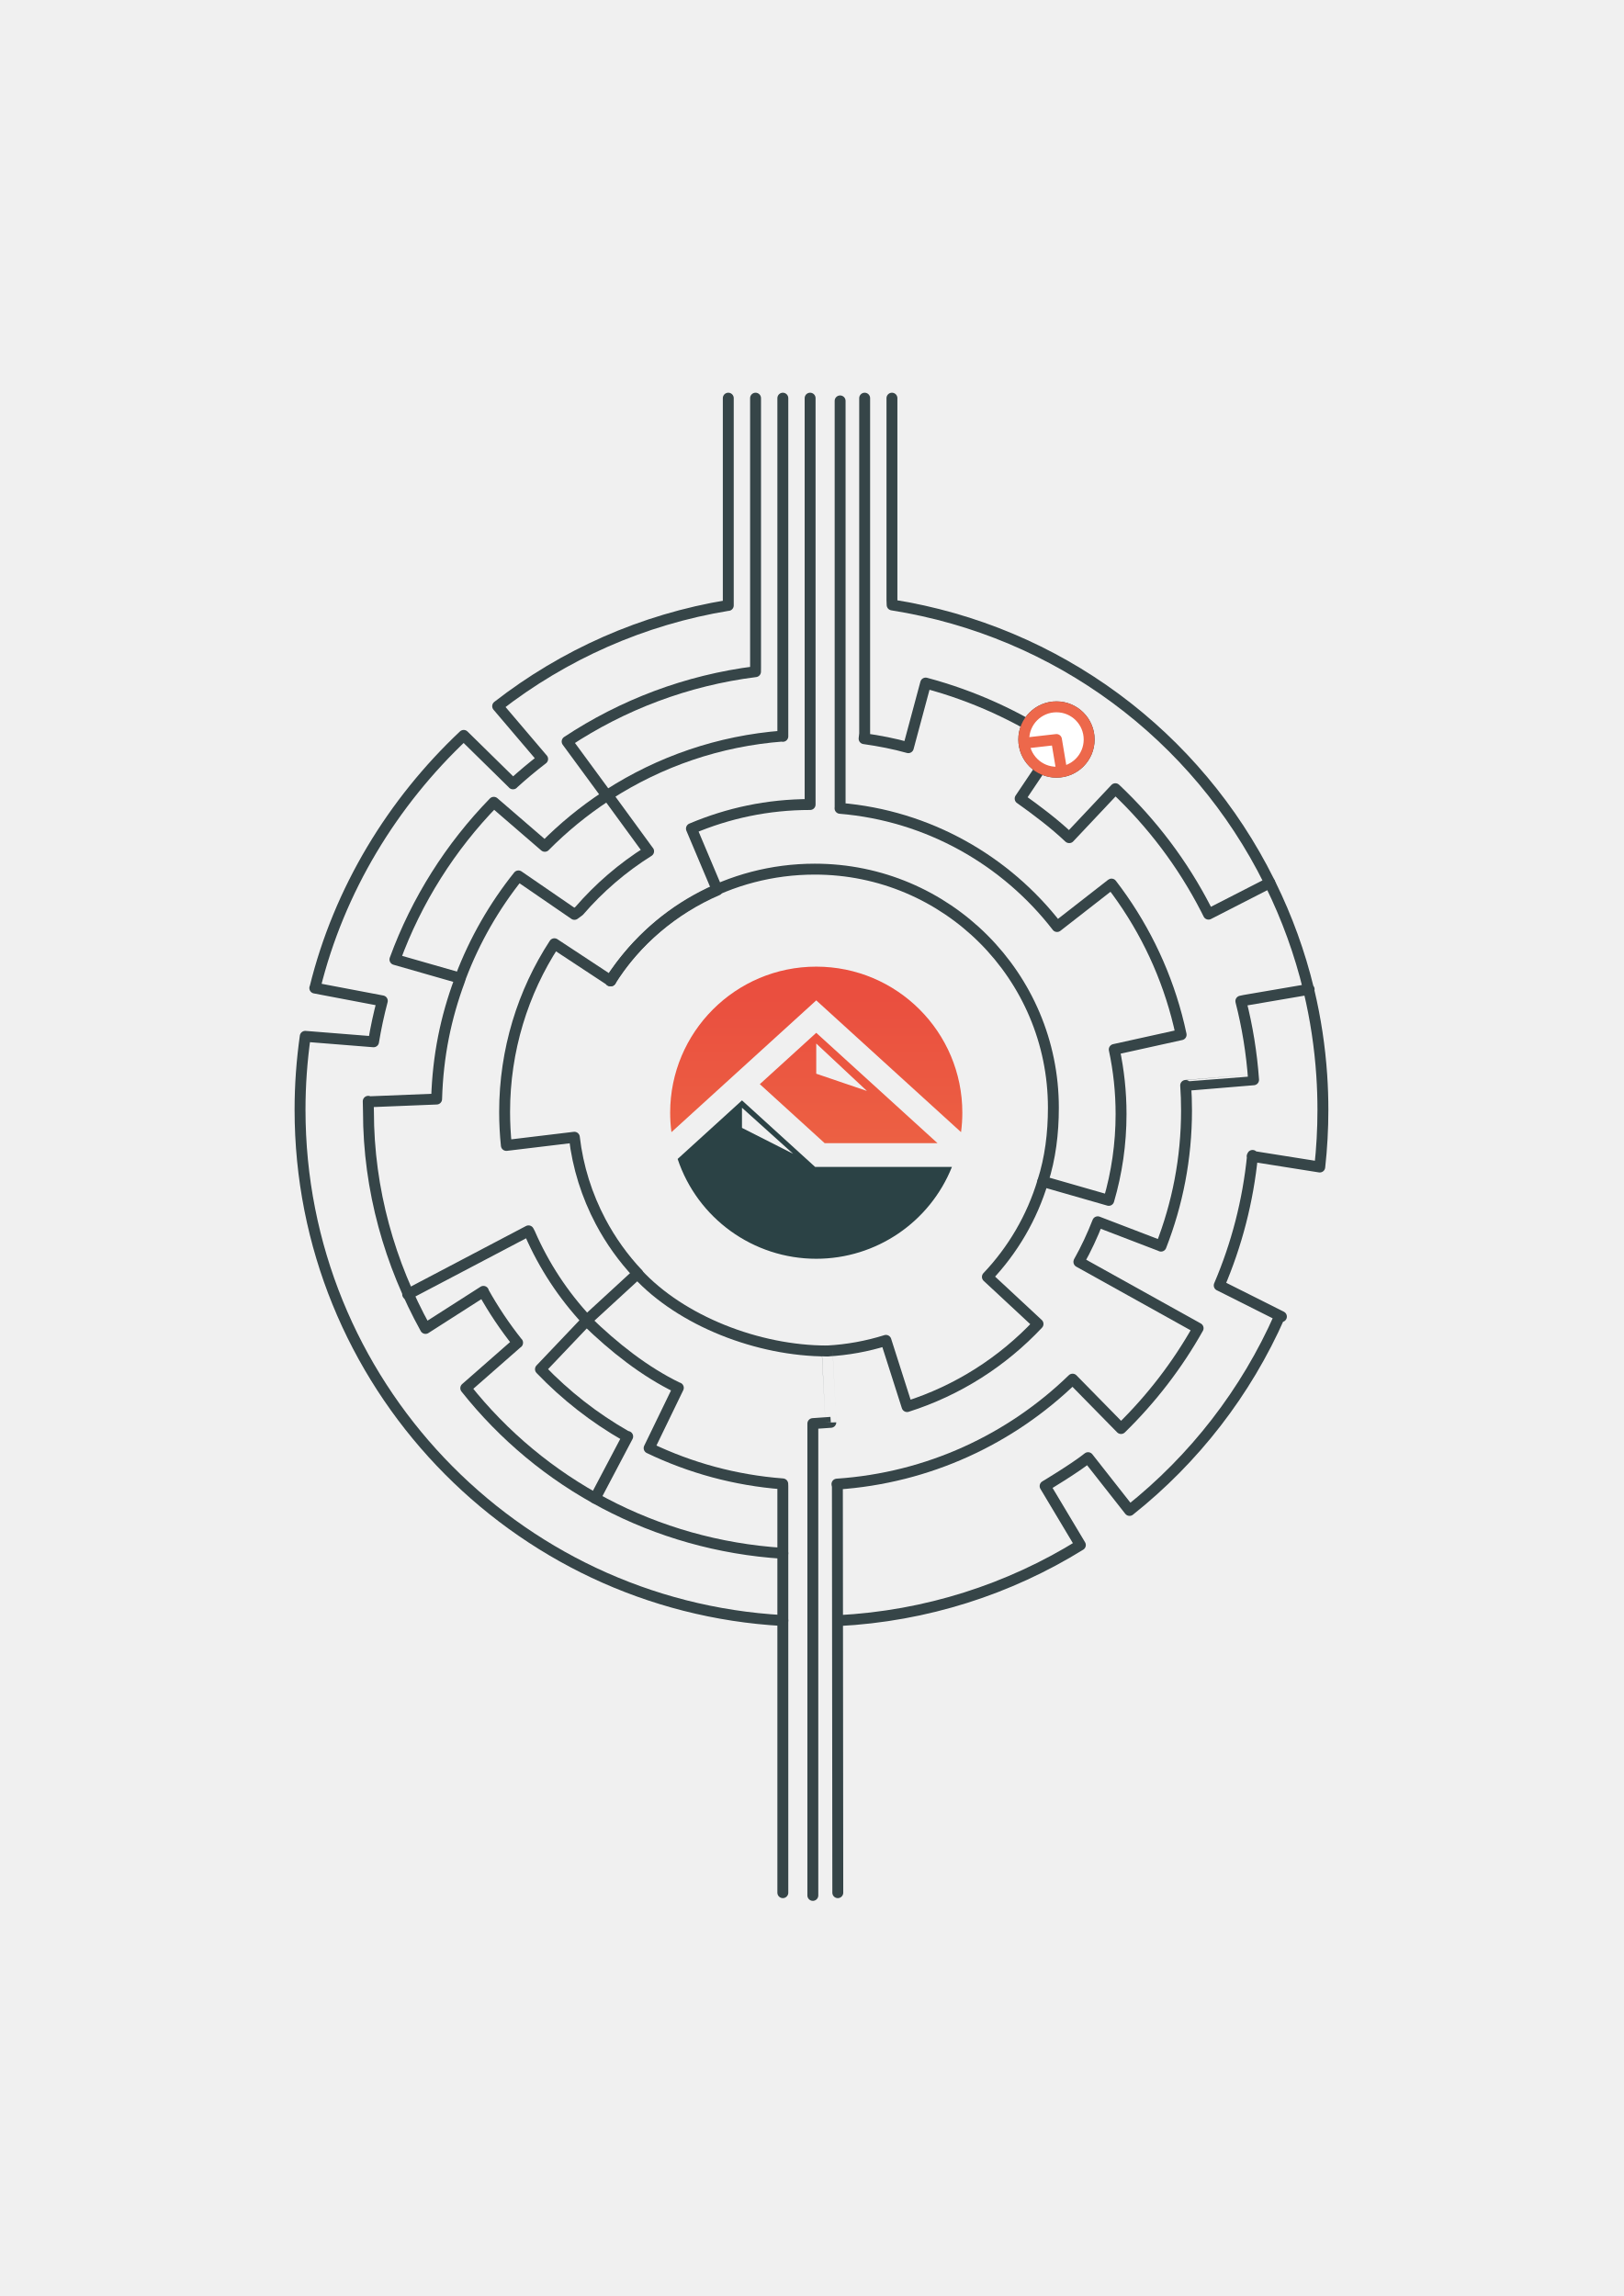
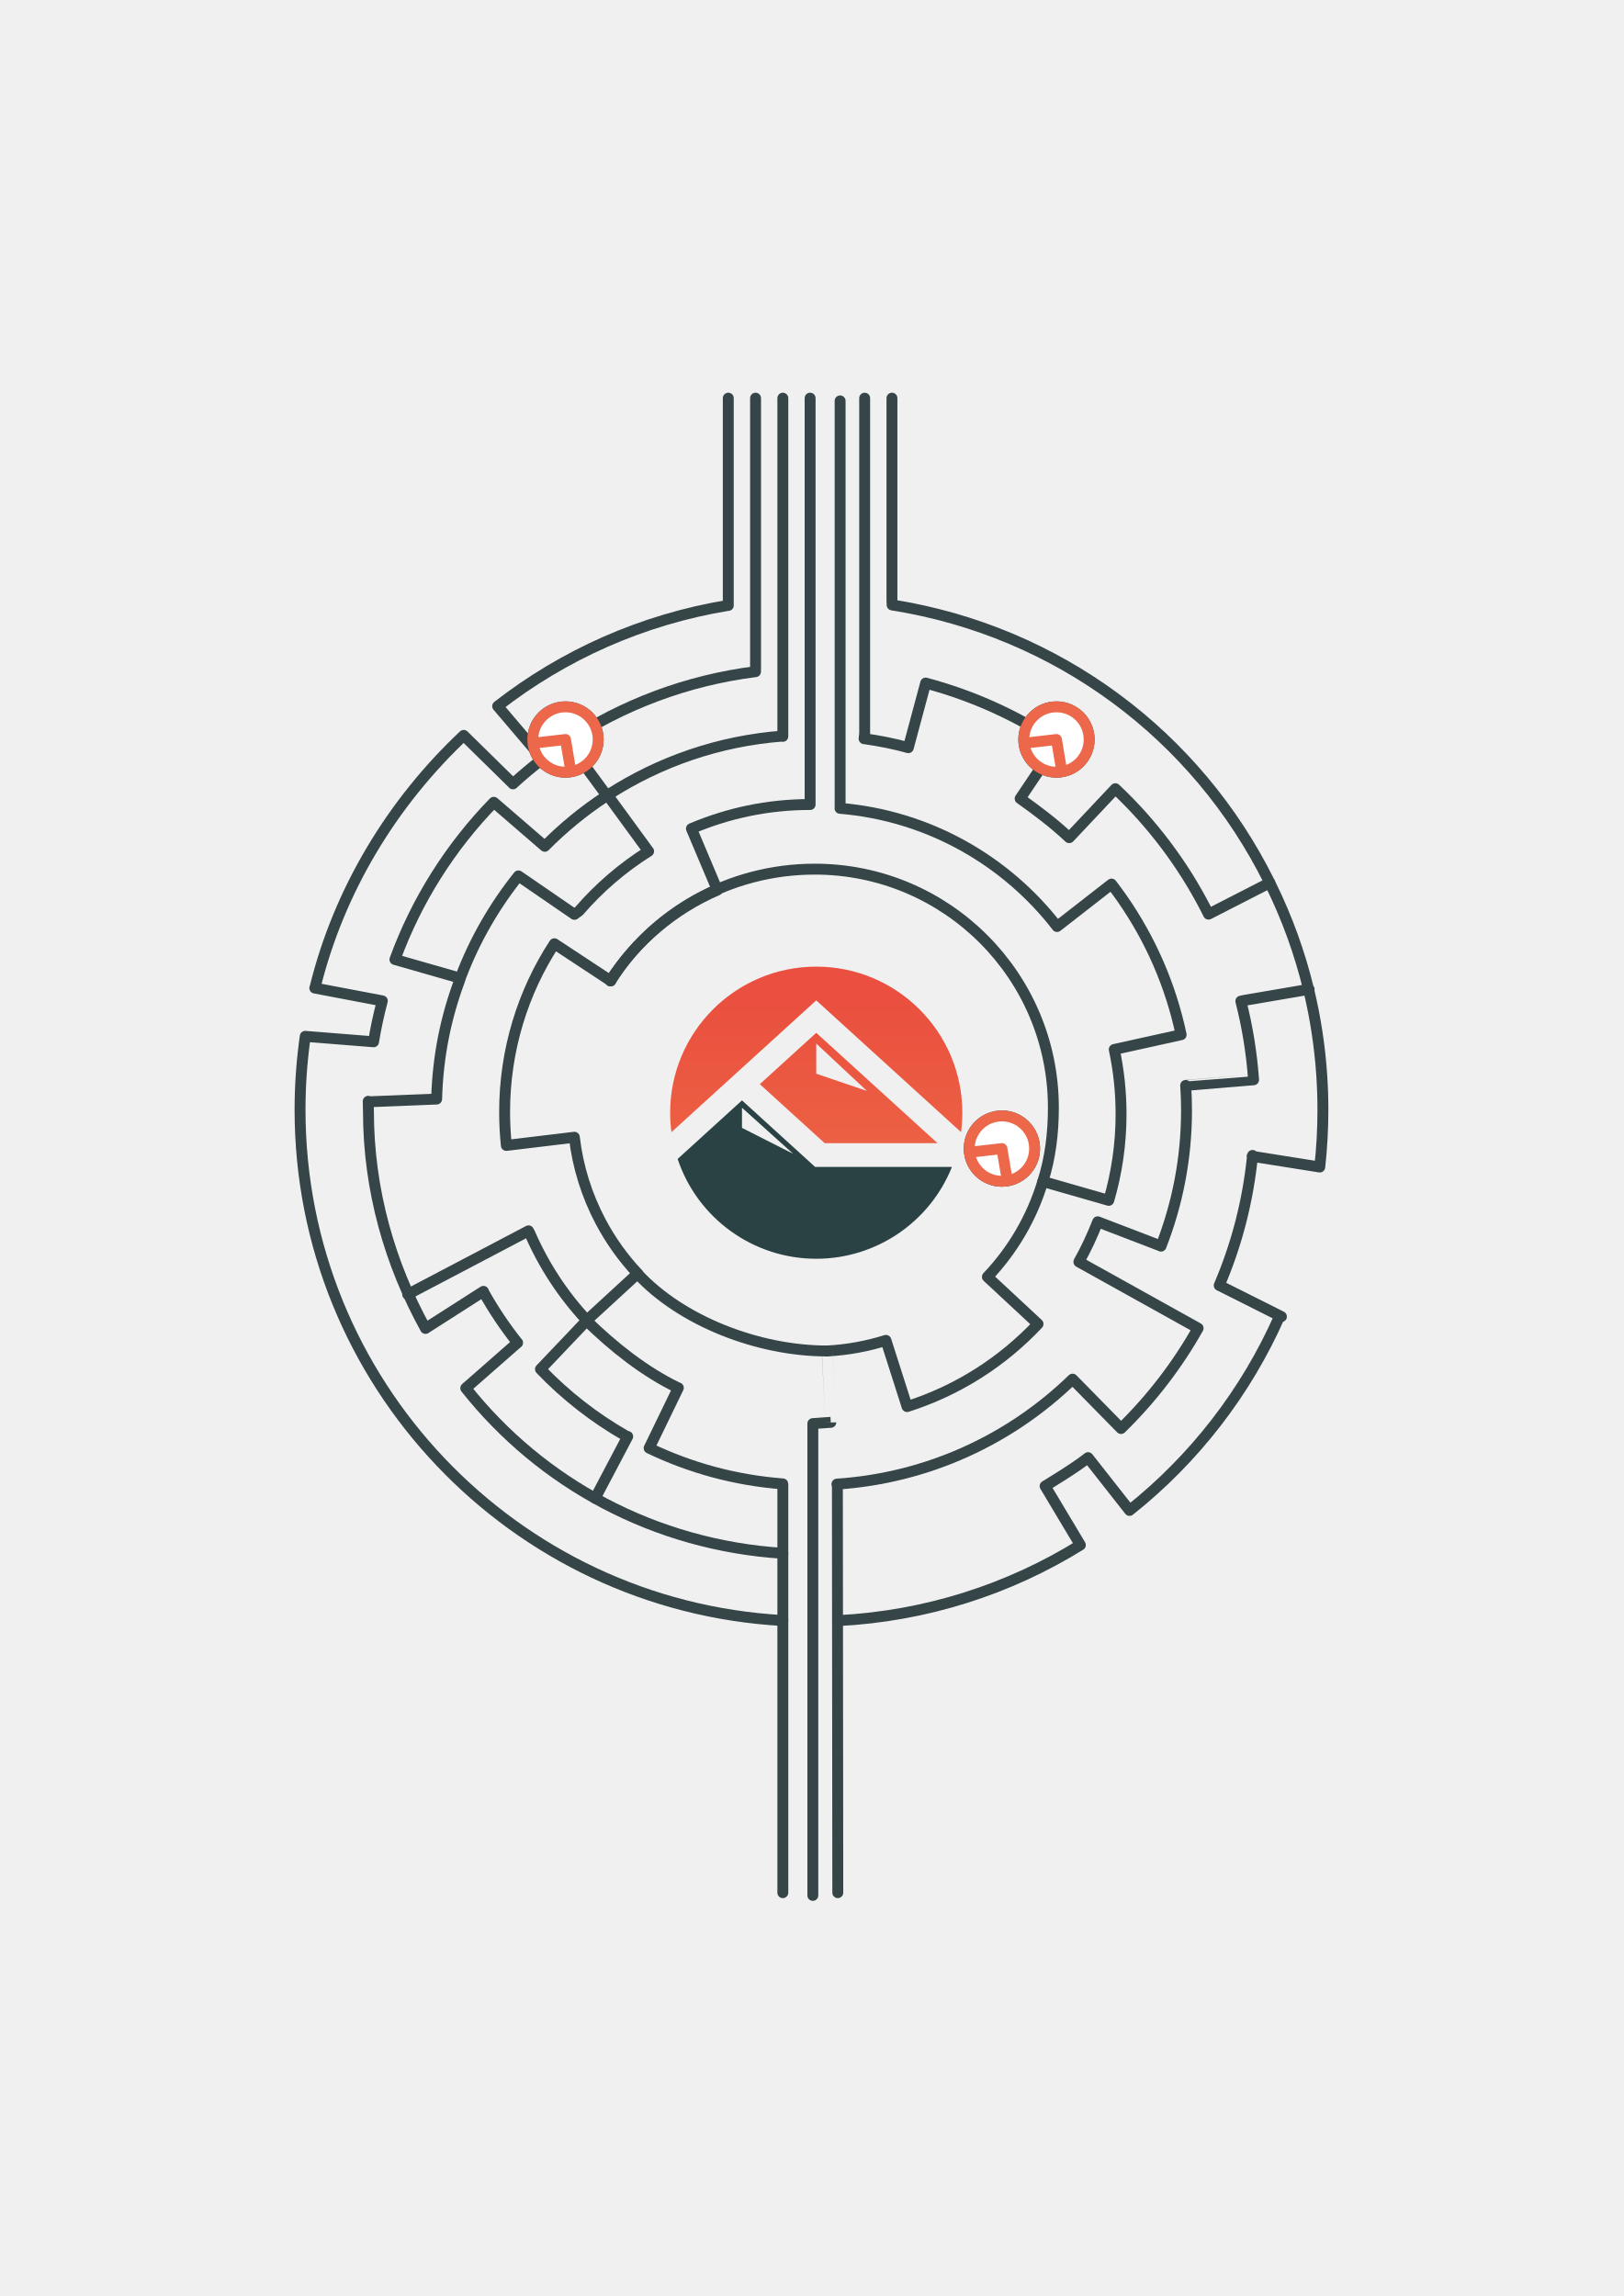
<svg xmlns="http://www.w3.org/2000/svg" xmlns:xlink="http://www.w3.org/1999/xlink" version="1.1" x="0px" y="0px" width="595.28px" height="841.89px" viewBox="0 0 595.28 841.89" enable-background="new 0 0 595.28 841.89" xml:space="preserve">
  <g id="_x31_2">
    <path fill="none" stroke="#364548" stroke-width="4" stroke-linecap="round" stroke-linejoin="round" stroke-miterlimit="10" d="   M303.254,495.373c-25.41,0-53.55-11.042-69.532-28.342" />
  </g>
  <g id="_x39_">
    <path fill="none" stroke="#364548" stroke-width="4" stroke-linecap="round" stroke-linejoin="round" stroke-miterlimit="10" d="   M223.906,359.657c15.444-24.787,43.45-40.964,74.804-40.964c48.313,0,87.478,39.165,87.478,87.478   c0,9.393-1.132,18.553-3.872,27.034" />
  </g>
  <g id="_x31_1">
    <path fill="none" stroke="#364548" stroke-width="4" stroke-linecap="round" stroke-linejoin="round" stroke-miterlimit="10" d="   M218.194,549.367l11.929-22.64l-0.58-0.166c-11.634-6.627-22.206-14.903-31.399-24.509l0.004-0.002l17.008-17.885l0.084,0.079   c-8.698-9.319-15.83-20.117-20.98-31.976l-0.496-0.943l-44.299,23.29" />
  </g>
  <g id="_x31_0">
    <path fill="none" stroke="#364548" stroke-width="4" stroke-linecap="round" stroke-linejoin="round" stroke-miterlimit="10" d="   M168.919,358.18c5.12-13.476,12.297-25.939,21.148-37.004l0.005,0.004l20.525,14.097l1.71-1.255   c7.339-8.502,15.93-15.893,25.485-21.889l-0.014,0.012l-15.02-20.572l0.412-0.272c18.665-12.016,40.426-19.639,63.822-21.407   L287,270V146" />
  </g>
  <g id="_x31_">
    <path fill="none" stroke="#364548" stroke-width="4" stroke-linecap="round" stroke-linejoin="round" stroke-miterlimit="10" d="   M307.149,694L307,545l-0.165-0.812c33.506-2.246,63.724-16.495,86.392-38.483l-0.002-0.002l17.755,18.095l0.007,0.007   c11.076-10.81,20.614-23.188,28.255-36.777l0.005,0.002l-43.708-24.326l0.005-0.057c2.633-4.666,4.943-9.648,6.898-14.648h-0.001   l23.198,8.897l0.003,0.031c6.042-15.485,9.357-32.154,9.357-49.778c0-3.136-0.105-6.15-0.312-9.15h-0.005   c0,0,24.899-2.066,24.9-2.065c-0.703-9.856-2.285-19.551-4.668-28.842l1.374-0.292l23.662-4.047l-0.195,0.039   c-3.238-13.392-7.913-26.228-13.853-38.325l-0.649-1.31c-26.484-53.314-77.326-91.695-138.182-101.336L327,220v-74" />
  </g>
  <g id="_x32_">
    <path fill="none" stroke="#364548" stroke-width="4" stroke-linecap="round" stroke-linejoin="round" stroke-miterlimit="10" d="   M317,146v123l-0.209,1.851c5.533,0.779,11.209,1.888,16.209,3.305v0.002l6.366-23.695c17.448,4.648,33.78,12.126,48.397,21.913   l-0.037,0.001L374,292.824v-0.01c6,4.277,12.407,9.071,17.954,14.322l0.061,0.008l16.894-17.938l0.002-0.003   c13.415,12.639,24.68,27.534,33.189,44.079l0.966,1.915l22.454-11.499" />
  </g>
  <g id="_x33_">
    <path fill="none" stroke="#364548" stroke-width="4" stroke-linecap="round" stroke-linejoin="round" stroke-miterlimit="10" d="   M479.931,363.514c2.367,9.968,3.939,20.245,4.644,30.759c0.282,4.206,0.425,8.45,0.425,12.728c0,7.071-0.391,14.05-1.154,20.918   l-24.789-3.935l0.149-0.319c-1.656,16.767-5.86,32.785-12.22,47.662l0.152,0.065l22.647,11.373l-0.604-0.266   c-12.353,28.05-31.379,52.5-55.067,71.338l-0.073-0.092l-15.136-19.257c-4.918,3.933-15.751,10.424-15.751,10.424l12.921,21.611   l0.004,0.005c-26.078,16.149-56.411,26.082-88.929,27.731" />
  </g>
  <g id="_x34_">
    <path fill="none" stroke="#364548" stroke-width="4" stroke-linecap="round" stroke-linejoin="round" stroke-miterlimit="10" d="   M308,147v149l-0.033,0.393c32.347,2.695,60.806,19.076,79.571,43.335l-0.004,0.003l19.957-15.558l0.007-0.003   c10.935,14.197,19.159,30.59,23.895,48.404c0.599,2.254,1.143,4.53,1.629,6.828l-0.005-0.002l-24.515,5.421l0.002,0.001   c1.636,7.635,2.496,15.556,2.496,23.679c0,10.987-1.575,21.607-4.512,31.645l-0.007-0.002l-24.174-6.94l0.009,0.003   c-3.983,13.265-11.03,25.204-20.317,34.997l-0.002-0.002l18.554,17.258l0.005,0.005c-12.997,13.852-29.462,24.411-48.009,30.293   l-0.002-0.006l-7.752-24.275l0.002,0.005c-6.855,2.157-14.073,3.493-21.54,3.893c0-0.001,1.338,26.16,1.338,26.16L298,522v173" />
  </g>
  <g id="_x35_">
    <path fill="none" stroke="#364548" stroke-width="4" stroke-linecap="round" stroke-linejoin="round" stroke-miterlimit="10" d="   M297,146v149c-15.533,0-30.051,3.148-43.51,8.841l9.51,22.532v0.004c-16,6.89-29.837,18.572-39.318,33.279l0.223,0.002   l-20.653-13.606l-0.002-0.002C191.709,363.715,185,385.042,185,407.718c0,4.075,0.217,8.282,0.639,12.282h0.001l24.93-3h-0.003   c1.264,10.936,4.6,21.42,9.612,30.902c3.696,6.992,8.303,13.44,13.662,19.12l-0.119,0.009L215,484.241v0.003   c10,9.743,21.304,18.729,33.57,24.645l0.119-0.001l-10.705,22.095l-0.004,0.003c15.017,7.222,31.548,11.796,48.987,13.118L287,545   v149" />
  </g>
  <g id="_x36_">
</g>
  <g id="_x37_">
    <path fill="none" stroke="#364548" stroke-width="4" stroke-linecap="round" stroke-linejoin="round" stroke-miterlimit="10" d="   M287,594.211c-98.669-5.447-177-87.251-177-187.281c0-9.12,0.651-17.93,1.909-26.93h0.002l25.039,2h-0.003   c0.822-5,1.897-10,3.213-15h0.003l-24.756-4.706l0.062-0.073c8.85-36.057,28.53-68.086,54.53-92.566v-0.001l18.089,17.767   l-0.038-0.002c3.498-3.191,7.119-6.232,10.887-9.112l-0.006,0.003l-16.471-19.363l-0.009-0.009   c24.154-18.796,53.028-31.811,84.546-36.968L267,222v-76" />
  </g>
  <g id="_x38_">
    <path fill="none" stroke="#364548" stroke-width="4" stroke-linecap="round" stroke-linejoin="round" stroke-miterlimit="10" d="   M287,569.564C240.032,566.569,198.488,544,170.755,509h0.006l18.998-16.669l-0.007,0.047c-4.657-5.865-8.844-12.094-12.507-18.681   l-0.008-0.186L156,487.099v0.008c-13-23.527-20.921-50.684-20.921-79.607c0-1.231-0.079-2.458-0.079-3.682v0.188L160.07,403h-0.001   c0.475-16,3.415-29.952,8.432-43.515l0.241-0.804l-23.948-6.86l-0.003-0.001c7.938-21.766,20.397-41.357,36.24-57.638   c0,0,18.701,16.14,18.701,16.14l-0.002-0.002c6.767-6.843,14.247-12.979,22.32-18.287l0.447-0.269l-14.577-19.86l-0.001-0.002   c20.291-13.432,43.772-22.431,69.064-25.617L277,245v-99" />
  </g>
  <g id="clock3">
</g>
  <g id="clock2">
</g>
  <g id="clock1">
</g>
  <g id="logo">
    <g>
      <defs>
        <path id="SVGID_1_" d="M299.249,382.636v11.068l18.587,6.328L299.249,382.636z M298.174,379.688l0.074-0.067l0.501-0.455     l0.5-0.456l44.446,40.452h-41.371l-23.76-21.625l18.342-16.694L298.174,379.688z M352.336,415.133     c0.314-2.363,0.471-4.746,0.471-7.131c0-29.579-23.978-53.557-53.557-53.557c-29.579,0-53.557,23.978-53.557,53.557     c0,2.385,0.156,4.768,0.471,7.131l53.087-48.318L352.336,415.133z" />
      </defs>
      <clipPath id="SVGID_2_">
        <use xlink:href="#SVGID_1_" overflow="visible" />
      </clipPath>
      <linearGradient id="SVGID_3_" gradientUnits="userSpaceOnUse" x1="299.249" y1="365.942" x2="299.249" y2="418.382">
        <stop offset="0" style="stop-color:#EA4F3F" />
        <stop offset="1" style="stop-color:#EC6043" />
      </linearGradient>
      <rect x="245.691" y="354.445" clip-path="url(#SVGID_2_)" fill="url(#SVGID_3_)" width="107.115" height="64.717" />
    </g>
    <path fill-rule="evenodd" clip-rule="evenodd" fill="#2B4245" d="M270.954,404.462l-0.906,0.825l-21.617,19.674   c7.268,21.8,27.734,36.598,50.817,36.598c21.978,0,41.653-13.418,49.748-33.681h-50.164l-26.804-24.395l-0.299,0.272l-0.299,0.272   L270.954,404.462z M272.021,406.179l18.762,16.895l-18.762-9.508L272.021,406.179z" />
  </g>
  <defs>
    <g id="redThumbler">
      <circle fill="#FFFFFF" stroke="#ED684B" stroke-width="4" stroke-linecap="round" stroke-miterlimit="10" cx="297.317" cy="421.164" r="11.984" />
      <polyline fill="none" stroke="#ED684B" stroke-width="4" stroke-linecap="round" stroke-linejoin="round" stroke-miterlimit="10" points="  299.04,431.426 297.317,421.164 285.892,422.469 " />
    </g>
    <g id="greenThumbler">
      <circle fill="#FFFFFF" stroke="#364447" stroke-width="4" stroke-linecap="round" stroke-miterlimit="10" cx="297.317" cy="421.164" r="11.984" />
      <polyline fill="none" stroke="#364447" stroke-width="4" stroke-linecap="round" stroke-linejoin="round" stroke-miterlimit="10" points="  299.04,431.426 297.317,421.164 285.892,422.469 " />
    </g>
  </defs>
  <g id="topLeftThumbler">
    <use xlink:href="#greenThumbler" x="90" y="-150" />
    <use xlink:href="#redThumbler" x="90" y="-150" />
  </g>
+   <g id="topRightThumbler">
+     <use xlink:href="#greenThumbler" x="-90" y="-150" />
+     <use xlink:href="#redThumbler" x="-90" y="-150" />
+   </g>
+   <g id="bottomThumbler">
+     <use xlink:href="#greenThumbler" x="70" y="0" />
+     <use xlink:href="#redThumbler" x="70" y="0" />
+   </g>
  <g id="logo1">
</g>
  <g id="logo2">
</g>
  <g id="logo3">
</g>
</svg>
